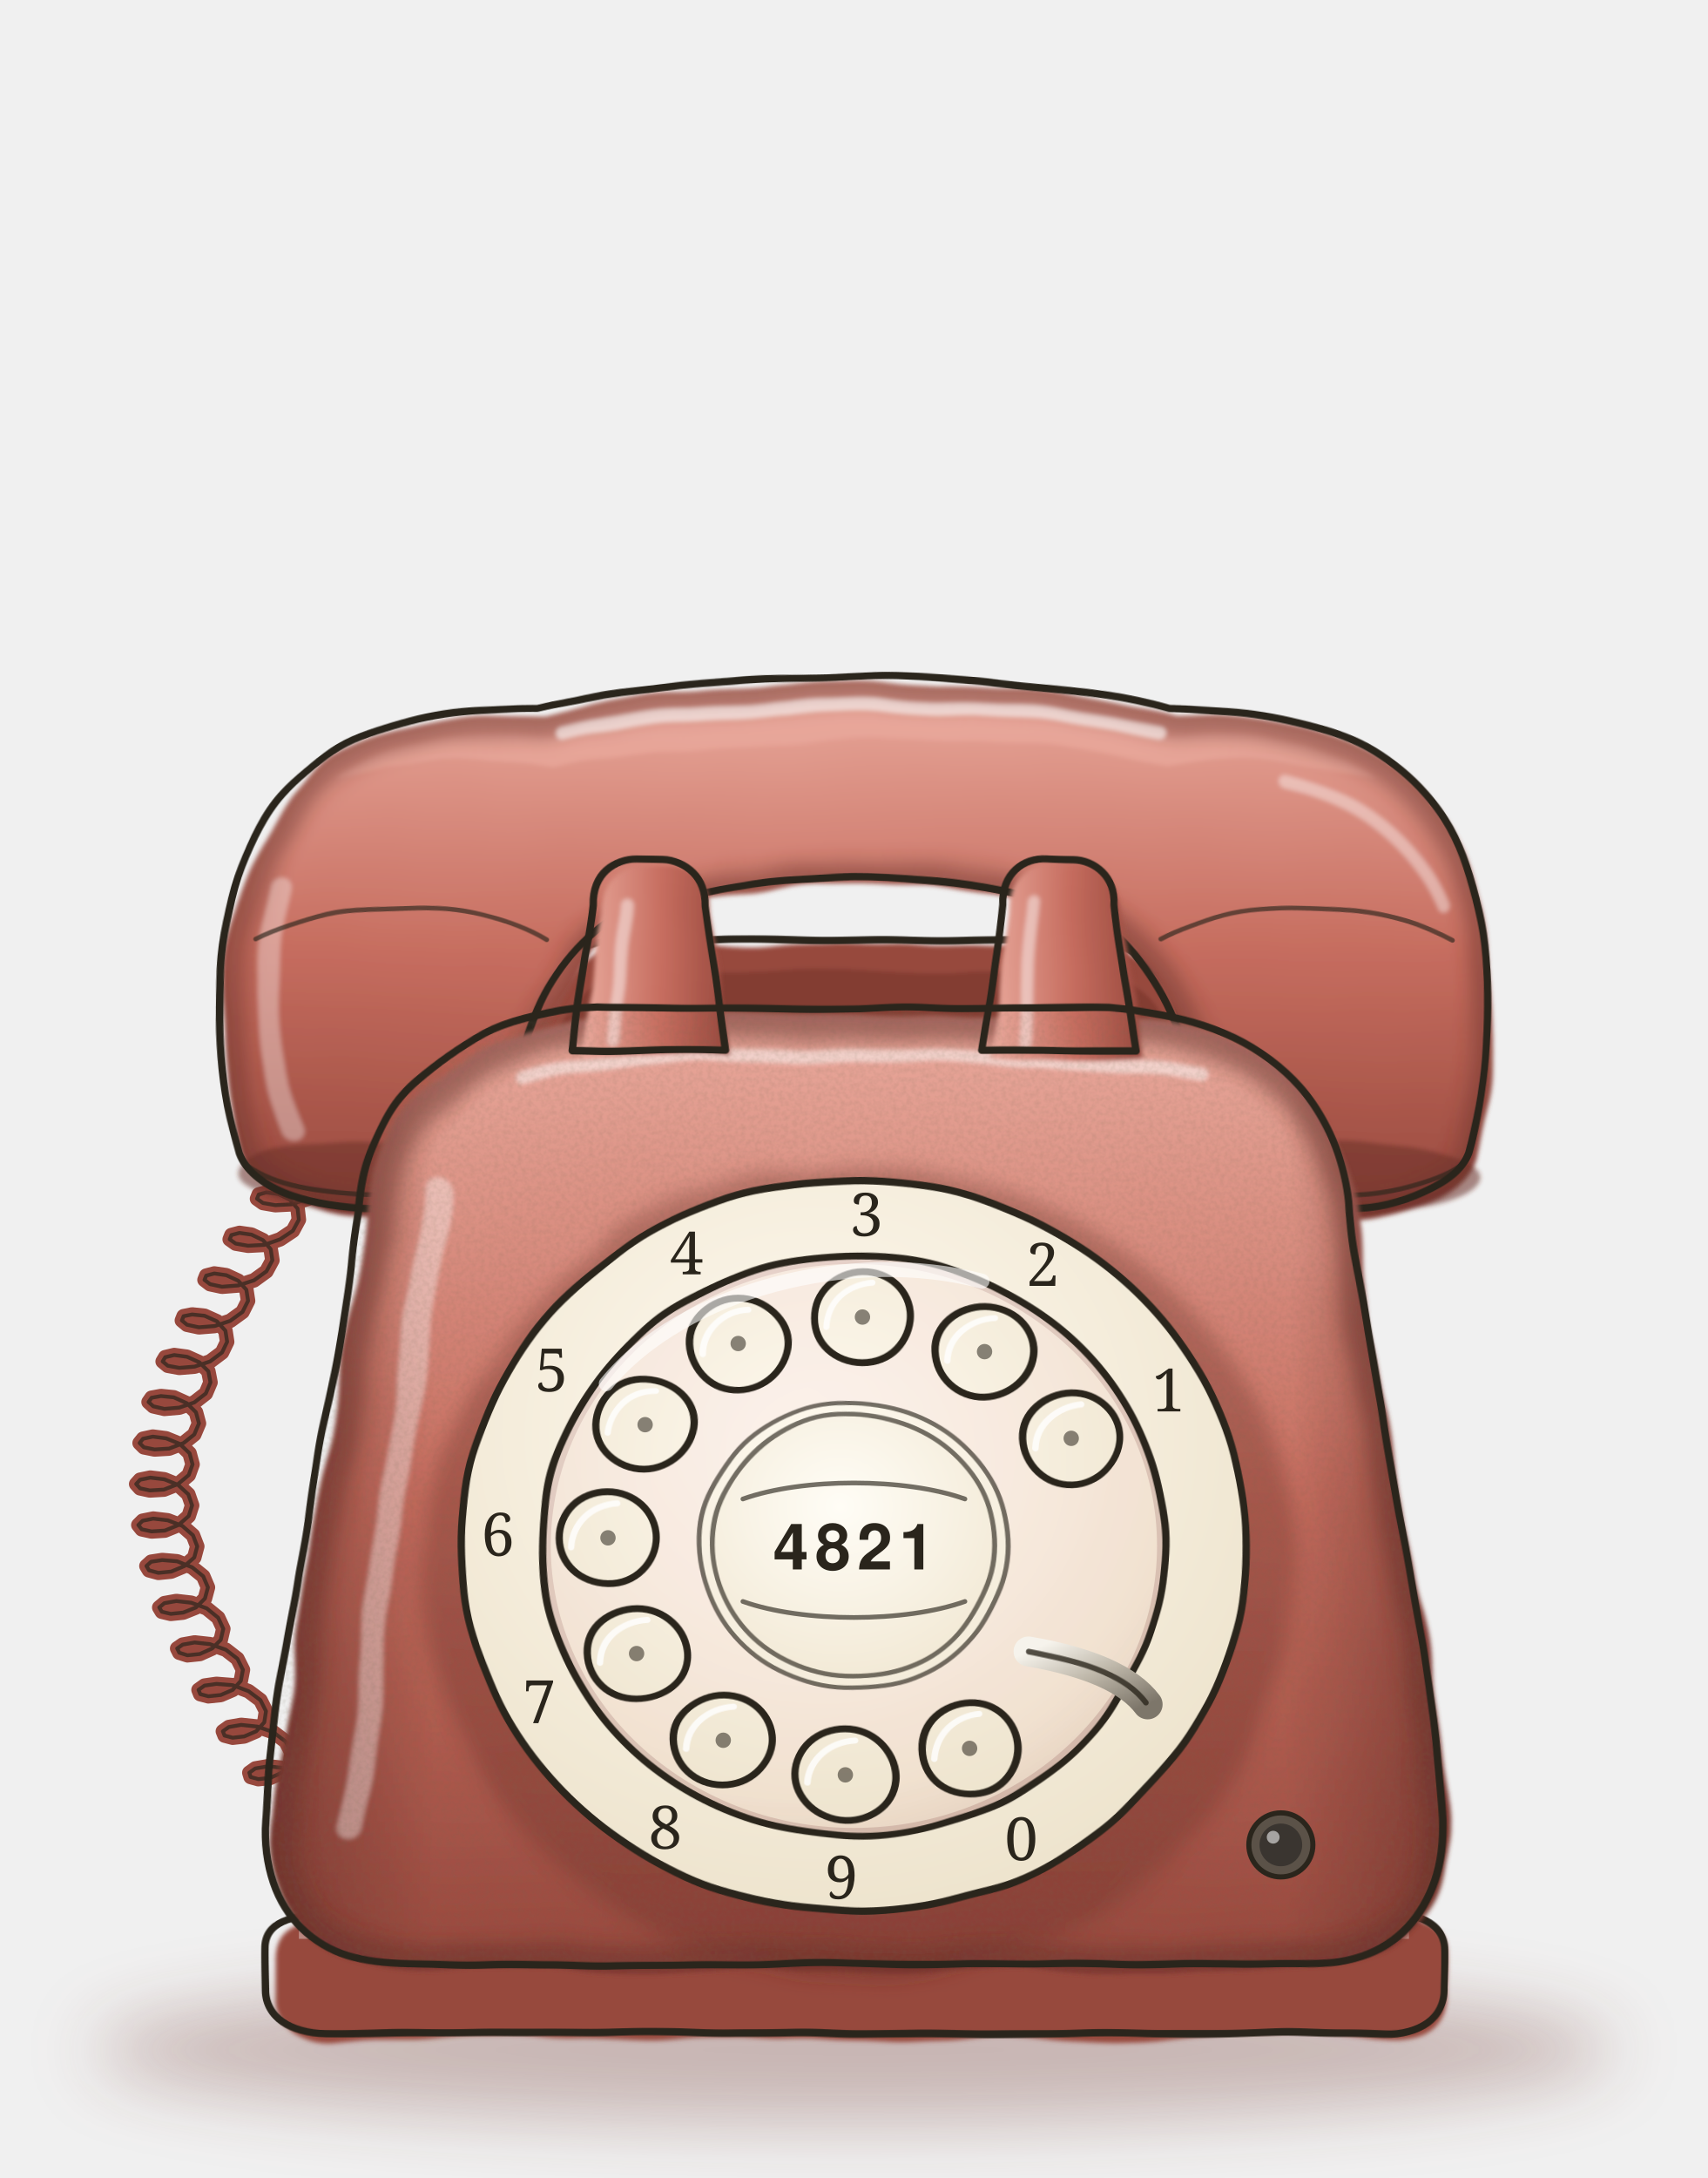
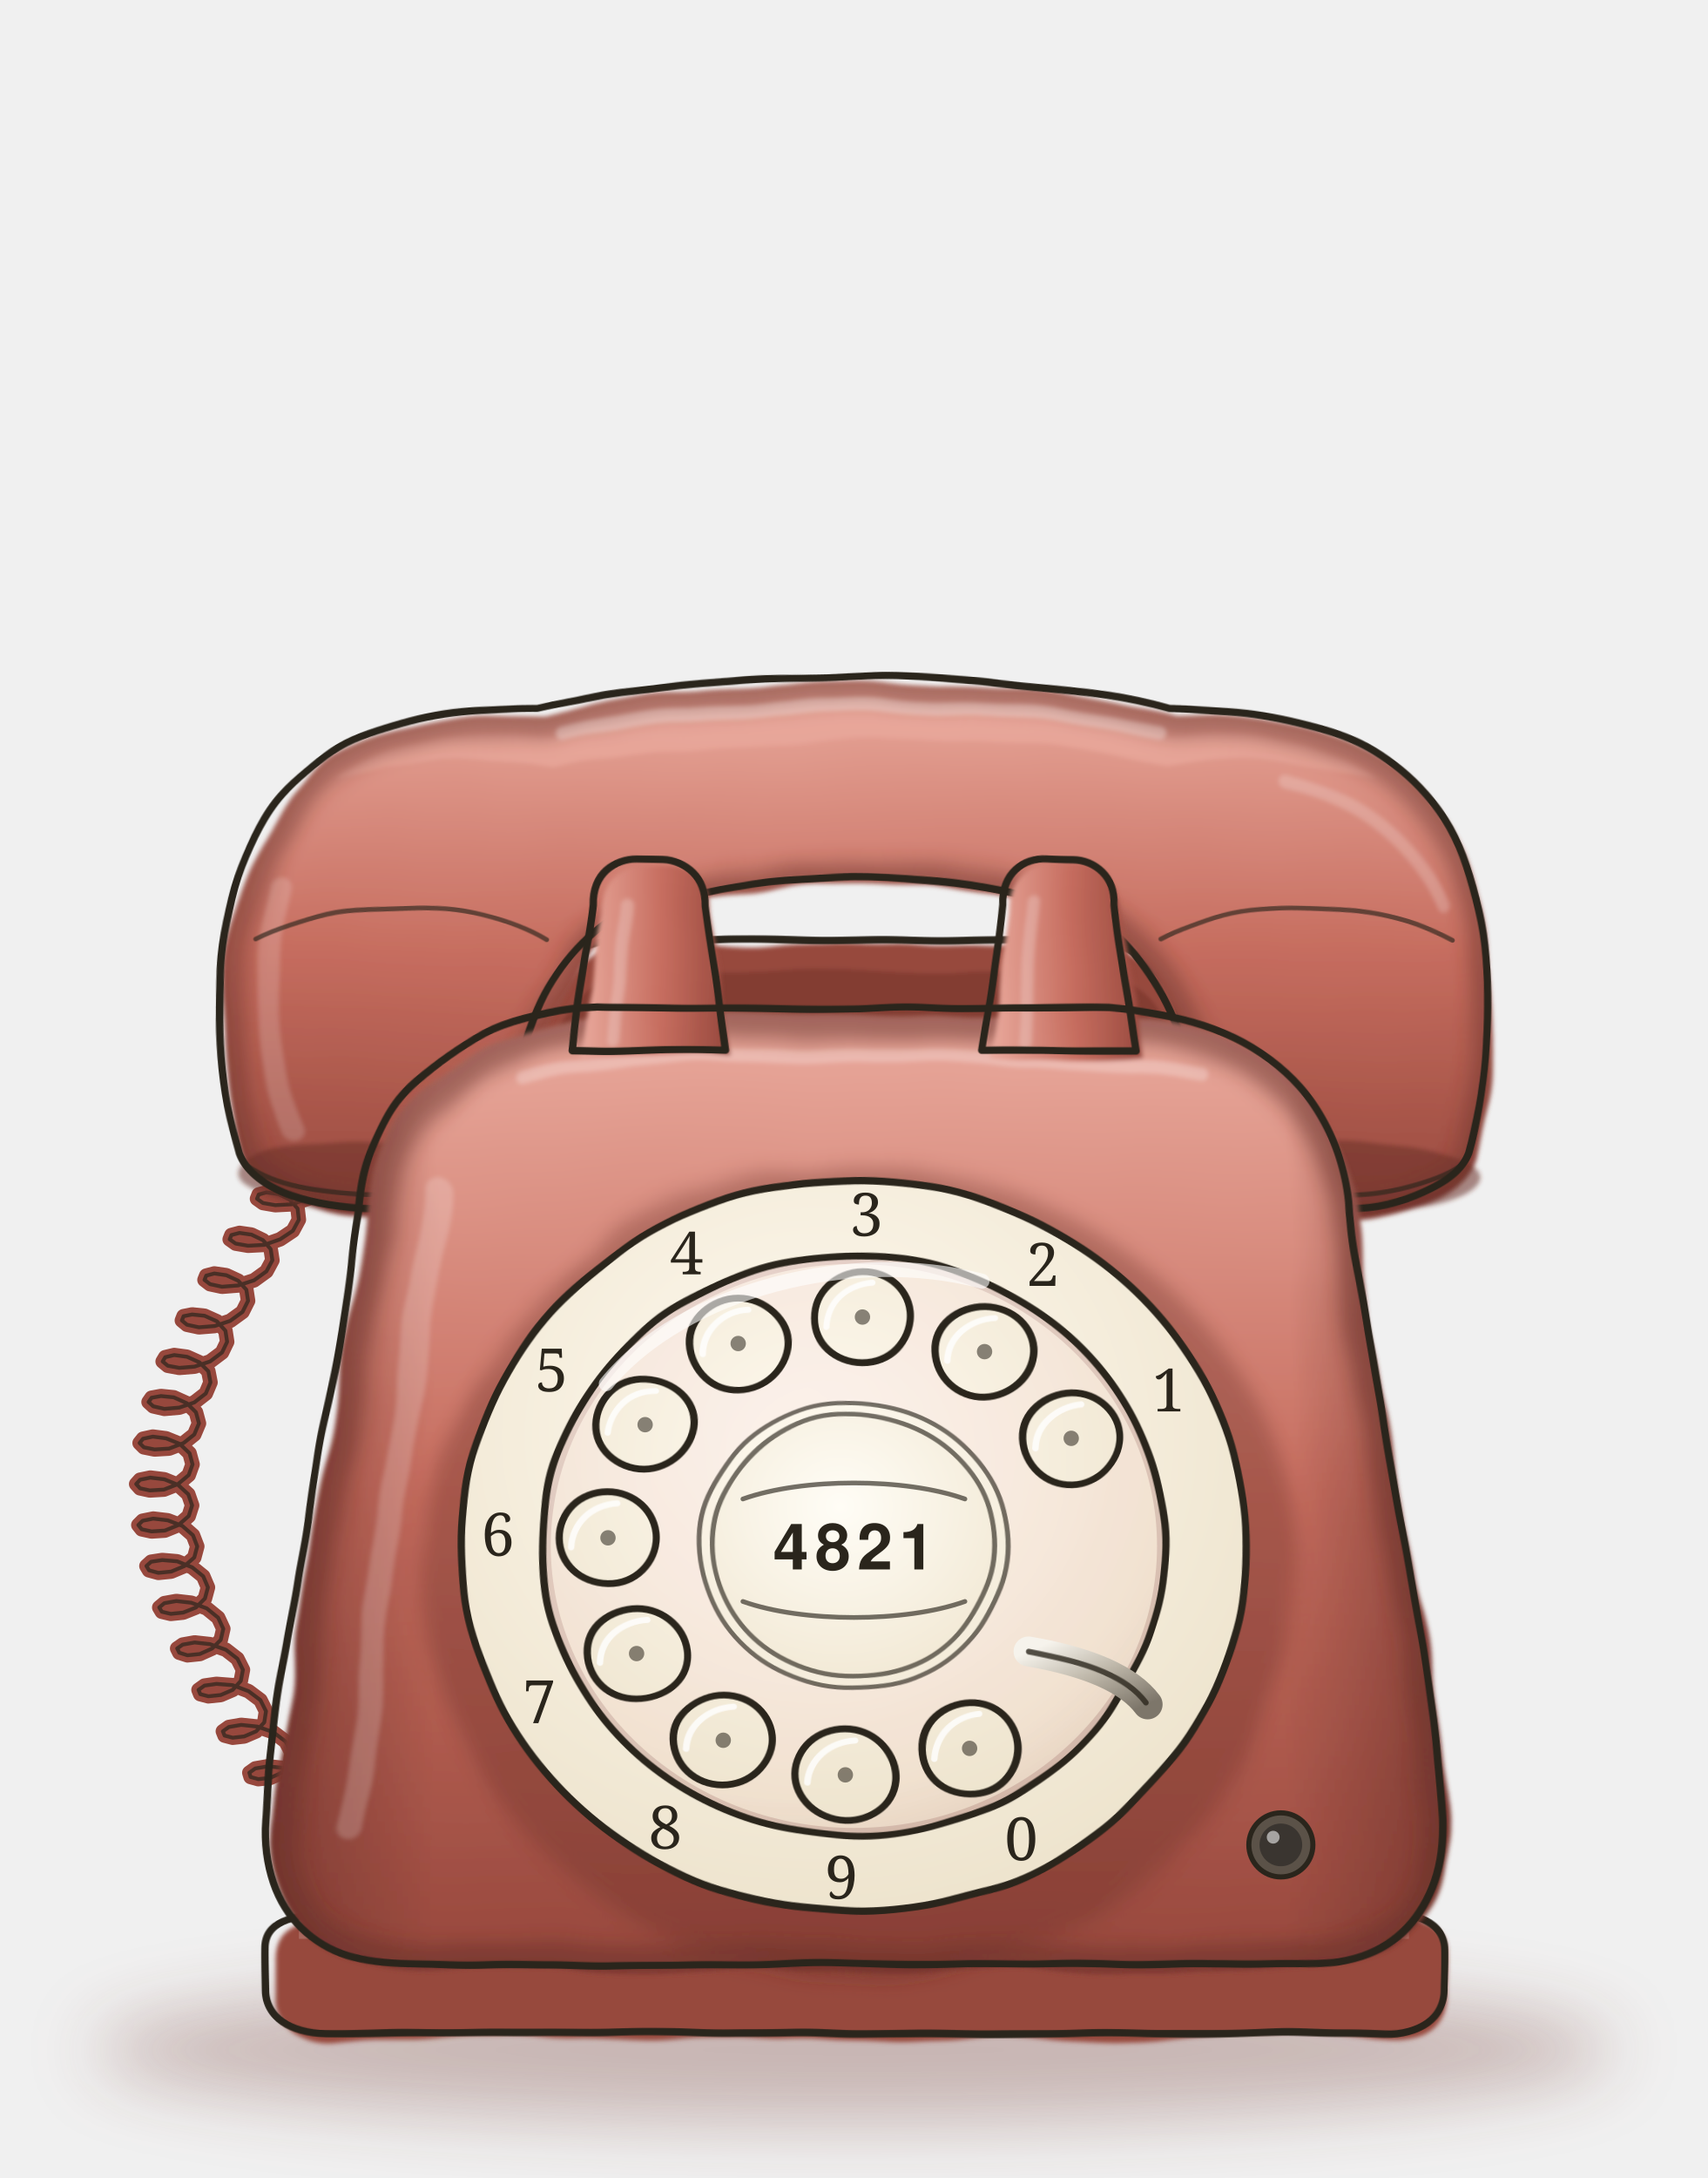
<svg xmlns="http://www.w3.org/2000/svg" class="tl-rotary__svg" viewBox="0 -70 400 510" width="400" height="510">
  <defs>
    <filter id="tlp-wobble" x="-5%" y="-5%" width="110%" height="110%">
      <feTurbulence type="fractalNoise" baseFrequency="0.035" numOctaves="2" seed="4" />
      <feDisplacementMap in="SourceGraphic" scale="1.6" />
    </filter>
    <filter id="tlp-wash" x="-10%" y="-10%" width="120%" height="120%">
      <feTurbulence type="fractalNoise" baseFrequency="0.022" numOctaves="3" seed="9" result="n" />
      <feDisplacementMap in="SourceGraphic" in2="n" scale="5" />
      <feGaussianBlur stdDeviation="0.5" />
    </filter>
    <filter id="tlp-grain" x="0" y="0" width="100%" height="100%">
      <feTurbulence type="fractalNoise" baseFrequency="0.9" numOctaves="2" seed="3" />
      <feColorMatrix values="0 0 0 0 0.16  0 0 0 0 0.13  0 0 0 0 0.08  0 0 0 -1.6 1.05" />
      <feComposite in2="SourceGraphic" operator="in" />
    </filter>
    <filter id="tlp-edge" x="-5%" y="-5%" width="110%" height="110%">
      <feGaussianBlur stdDeviation="2.2" />
    </filter>
    <filter id="tlp-soft" x="-30%" y="-60%" width="160%" height="220%">
      <feGaussianBlur stdDeviation="8" />
    </filter>
    <linearGradient id="tlp-body" x1="0" y1="0" x2="0" y2="1">
      <stop offset="0" style="stop-color:#e9a99c" />
      <stop offset=".5" style="stop-color:#c66d5f" />
      <stop offset="1" style="stop-color:#97483d" />
    </linearGradient>
    <linearGradient id="tlp-side" x1="0" y1="0" x2="1" y2="0">
      <stop offset="0" style="stop-color:#6a2f28" stop-opacity=".6" />
      <stop offset=".14" style="stop-color:#6a2f28" stop-opacity="0" />
      <stop offset=".86" style="stop-color:#6a2f28" stop-opacity="0" />
      <stop offset="1" style="stop-color:#6a2f28" stop-opacity=".65" />
    </linearGradient>
    <linearGradient id="tlp-deck" x1="0" y1="0" x2="0" y2="1">
      <stop offset="0" style="stop-color:#e9a99c" />
      <stop offset="1" style="stop-color:#c66d5f" />
    </linearGradient>
    <linearGradient id="tlp-post" x1="0" y1="0" x2="1" y2="0">
      <stop offset="0" style="stop-color:#e9a99c" />
      <stop offset=".55" style="stop-color:#c66d5f" />
      <stop offset="1" style="stop-color:#97483d" />
    </linearGradient>
    <linearGradient id="tlp-hand" x1="0" y1="0" x2="0" y2="1">
      <stop offset="0" style="stop-color:#e9a99c" />
      <stop offset=".5" style="stop-color:#c66d5f" />
      <stop offset="1" style="stop-color:#97483d" />
    </linearGradient>
    <linearGradient id="tlp-cup" x1="0" y1="0" x2="0" y2="1">
      <stop offset="0" style="stop-color:#e9a99c" />
      <stop offset=".35" style="stop-color:#c66d5f" />
      <stop offset="1" style="stop-color:#97483d" />
    </linearGradient>
    <radialGradient id="tlp-plate" cx=".45" cy=".35" r=".8">
      <stop offset="0" stop-color="#fffaf0" />
      <stop offset="1" stop-color="#eadfc6" />
    </radialGradient>
    <radialGradient id="tlp-card" cx=".45" cy=".35" r=".75">
      <stop offset="0" stop-color="#fffdf6" />
      <stop offset="1" stop-color="#f1e7d2" />
    </radialGradient>
    <radialGradient id="tlp-wheelfill" cx=".4" cy=".3" r=".9">
      <stop offset="0" stop-color="#ffffff" stop-opacity=".55" />
      <stop offset=".7" stop-color="#ffffff" stop-opacity=".14" />
      <stop offset="1" style="stop-color:#6a2f28" stop-opacity=".3" />
    </radialGradient>
    <linearGradient id="tlp-metal" x1="0" y1="0" x2="1" y2="1">
      <stop offset="0" stop-color="#f6f3ec" />
      <stop offset=".5" stop-color="#bdb6a8" />
      <stop offset="1" stop-color="#7d766a" />
    </linearGradient>
    <clipPath id="tlp-faceclip">
      <path d="M84 214 C86 184 108 168 140 166 L260 166 C292 168 314 184 316 214 C322 262 336 318 338 356 C339 378 326 390 304 390 L96 390 C74 390 61 378 62 356 C64 318 78 262 84 214 Z" />
    </clipPath>
    <clipPath id="tlp-handclip">
      <path d="M56 200 C48 172 50 134 66 116 C80 100 102 96 126 96 C162 86 238 86 274 96 C298 96 320 100 334 116 C350 134 352 172 344 200 C338 216 294 218 284 202 C280 180 274 158 258 146 C228 132 172 132 142 146 C126 158 120 180 116 202 C106 218 62 216 56 200 Z" />
    </clipPath>
  </defs>
  <g class="tlp-deck">
    <ellipse cx="200" cy="410" rx="178" ry="17" style="fill:#6a2f28" opacity=".3" filter="url(#tlp-soft)" />
    <g filter="url(#tlp-wash)" transform="translate(1.5 1.5)">
      <path d="M122 180 C122 162 130 152 144 150 L256 150 C270 152 278 162 278 180 Z" style="fill:#97483d" />
      <path d="M126 182 C126 168 132 158 144 156 L256 156 C268 158 274 168 274 182 Z" style="fill:#6a2f28" opacity=".45" />
    </g>
    <g filter="url(#tlp-wobble)">
      <path d="M122 180 C122 162 130 152 144 150 L256 150 C270 152 278 162 278 180 Z" fill="none" stroke="#2a251c" stroke-width="1.7" stroke-linecap="round" stroke-linejoin="round" />
    </g>
  </g>
  <g class="tlp-cord">
    <path class="tlp-cord-color" d="M74.5 350.1 L73.1 347.5 L70.2 345.3 L66.5 344.0 L62.7 343.6 L59.8 344.1 L58.4 345.1 L58.7 346.1 L60.5 346.6 L63.3 346.3 L66.0 345.1 L67.9 343.0 L68.3 340.4 L66.9 337.8 L64.0 335.6 L60.3 334.3 L56.5 333.9 L53.6 334.4 L52.2 335.4 L52.6 336.4 L54.5 336.9 L57.2 336.6 L60.0 335.4 L61.9 333.3 L62.3 330.7 L61.0 328.1 L58.2 326.0 L54.5 324.6 L50.7 324.3 L47.9 324.7 L46.5 325.7 L46.9 326.7 L48.8 327.2 L51.7 326.9 L54.5 325.7 L56.4 323.6 L56.9 321.0 L55.6 318.4 L52.9 316.3 L49.2 315.0 L45.6 314.6 L42.8 315.1 L41.5 316.0 L42.0 317.0 L43.9 317.6 L46.8 317.3 L49.7 316.0 L51.7 314.0 L52.3 311.4 L51.1 308.8 L48.4 306.6 L44.8 305.3 L41.3 304.9 L38.5 305.4 L37.3 306.4 L37.9 307.4 L40.0 307.9 L42.9 307.6 L45.9 306.4 L48.0 304.3 L48.7 301.7 L47.6 299.1 L45.0 297.0 L41.5 295.6 L38.0 295.3 L35.4 295.7 L34.3 296.7 L34.9 297.7 L37.1 298.3 L40.1 298.0 L43.2 296.7 L45.5 294.7 L46.2 292.1 L45.2 289.5 L42.7 287.3 L39.3 286.0 L35.9 285.6 L33.4 286.1 L32.4 287.1 L33.2 288.1 L35.5 288.6 L38.6 288.4 L41.8 287.1 L44.2 285.0 L45.0 282.5 L44.1 279.9 L41.7 277.7 L38.5 276.4 L35.2 276.0 L32.8 276.5 L31.9 277.5 L32.8 278.5 L35.1 279.0 L38.4 278.8 L41.7 277.5 L44.2 275.4 L45.1 272.9 L44.4 270.3 L42.1 268.1 L38.9 266.8 L35.8 266.4 L33.5 266.9 L32.7 267.9 L33.7 268.9 L36.2 269.4 L39.6 269.2 L43.0 267.9 L45.5 265.9 L46.6 263.3 L45.9 260.7 L43.8 258.6 L40.7 257.2 L37.7 256.9 L35.5 257.3 L34.8 258.3 L35.9 259.3 L38.5 259.9 L42.0 259.6 L45.5 258.4 L48.2 256.3 L49.3 253.7 L48.8 251.1 L46.7 249.0 L43.8 247.7 L40.8 247.3 L38.7 247.8 L38.1 248.8 L39.3 249.8 L42.0 250.3 L45.6 250.0 L49.2 248.8 L52.0 246.7 L53.2 244.2 L52.8 241.6 L50.8 239.4 L47.9 238.1 L45.0 237.8 L43.0 238.2 L42.6 239.2 L43.8 240.2 L46.6 240.8 L50.3 240.5 L53.9 239.3 L56.8 237.2 L58.1 234.6 L57.7 232.0 L55.8 229.9 L53.0 228.6 L50.2 228.2 L48.3 228.7 L47.9 229.7 L49.2 230.7 L52.0 231.3 L55.8 231.0 L59.5 229.8 L62.4 227.7 L63.8 225.1 L63.4 222.5 L61.6 220.4 L58.9 219.1 L56.1 218.7 L54.2 219.2 L53.8 220.2 L55.2 221.2 L58.1 221.7 L61.9 221.5 L65.6 220.2 L68.6 218.2 L70.0 215.6 L69.7 213.0 L67.9 210.9 L65.2 209.6 L62.4 209.2 L60.6 209.7 L60.2 210.7 L61.6 211.7 L64.5 212.2 L68.3 212.0 L72.1 210.7 L75.1 208.7 L76.5 206.1" fill="none" style="stroke:#97483d" stroke-width="3.4" stroke-linecap="round" stroke-linejoin="round" />
    <path class="tlp-cord-ink" d="M74.5 350.1 L73.1 347.5 L70.2 345.3 L66.5 344.0 L62.7 343.6 L59.8 344.1 L58.4 345.1 L58.7 346.1 L60.5 346.6 L63.3 346.3 L66.0 345.1 L67.9 343.0 L68.3 340.4 L66.9 337.8 L64.0 335.6 L60.3 334.3 L56.5 333.9 L53.6 334.4 L52.2 335.4 L52.6 336.4 L54.5 336.9 L57.2 336.6 L60.0 335.4 L61.9 333.3 L62.3 330.7 L61.0 328.1 L58.2 326.0 L54.5 324.6 L50.7 324.3 L47.9 324.7 L46.5 325.7 L46.9 326.7 L48.8 327.2 L51.7 326.9 L54.5 325.7 L56.4 323.6 L56.9 321.0 L55.6 318.4 L52.9 316.3 L49.2 315.0 L45.6 314.6 L42.8 315.1 L41.5 316.0 L42.0 317.0 L43.9 317.6 L46.8 317.3 L49.7 316.0 L51.7 314.0 L52.3 311.4 L51.1 308.8 L48.4 306.6 L44.8 305.3 L41.3 304.9 L38.5 305.4 L37.3 306.4 L37.9 307.4 L40.0 307.9 L42.9 307.6 L45.9 306.4 L48.0 304.3 L48.7 301.7 L47.6 299.1 L45.0 297.0 L41.5 295.6 L38.0 295.3 L35.4 295.7 L34.3 296.7 L34.9 297.7 L37.1 298.3 L40.1 298.0 L43.2 296.7 L45.5 294.7 L46.2 292.1 L45.2 289.5 L42.7 287.3 L39.3 286.0 L35.9 285.6 L33.4 286.1 L32.4 287.1 L33.2 288.1 L35.5 288.6 L38.6 288.4 L41.8 287.1 L44.2 285.0 L45.0 282.5 L44.1 279.9 L41.7 277.7 L38.5 276.4 L35.2 276.0 L32.8 276.5 L31.9 277.5 L32.8 278.5 L35.1 279.0 L38.4 278.8 L41.7 277.5 L44.2 275.4 L45.1 272.9 L44.4 270.3 L42.1 268.1 L38.9 266.8 L35.8 266.4 L33.5 266.9 L32.7 267.9 L33.7 268.9 L36.2 269.4 L39.6 269.2 L43.0 267.9 L45.5 265.9 L46.6 263.3 L45.9 260.7 L43.8 258.6 L40.7 257.2 L37.7 256.9 L35.5 257.3 L34.8 258.3 L35.9 259.3 L38.5 259.9 L42.0 259.6 L45.5 258.4 L48.2 256.3 L49.3 253.7 L48.8 251.1 L46.7 249.0 L43.8 247.7 L40.8 247.3 L38.7 247.8 L38.1 248.8 L39.3 249.8 L42.0 250.3 L45.6 250.0 L49.2 248.8 L52.0 246.7 L53.2 244.2 L52.8 241.6 L50.8 239.4 L47.9 238.1 L45.0 237.8 L43.0 238.2 L42.6 239.2 L43.8 240.2 L46.6 240.8 L50.3 240.5 L53.9 239.3 L56.8 237.2 L58.1 234.6 L57.7 232.0 L55.8 229.9 L53.0 228.6 L50.2 228.2 L48.3 228.7 L47.9 229.7 L49.2 230.7 L52.0 231.3 L55.8 231.0 L59.5 229.8 L62.4 227.7 L63.8 225.1 L63.4 222.5 L61.6 220.4 L58.9 219.1 L56.1 218.7 L54.2 219.2 L53.8 220.2 L55.2 221.2 L58.1 221.7 L61.9 221.5 L65.6 220.2 L68.6 218.2 L70.0 215.6 L69.7 213.0 L67.9 210.9 L65.2 209.6 L62.4 209.2 L60.6 209.7 L60.2 210.7 L61.6 211.7 L64.5 212.2 L68.3 212.0 L72.1 210.7 L75.1 208.7 L76.5 206.1" fill="none" stroke="#2a251c" stroke-width=".9" stroke-linecap="round" stroke-linejoin="round" opacity=".7" />
  </g>
  <g class="tlp-handset">
    <g filter="url(#tlp-wash)" transform="translate(1.5 1.5)">
      <path d="M56 200 C48 172 50 134 66 116 C80 100 102 96 126 96 C162 86 238 86 274 96 C298 96 320 100 334 116 C350 134 352 172 344 200 C338 216 294 218 284 202 C280 180 274 158 258 146 C228 132 172 132 142 146 C126 158 120 180 116 202 C106 218 62 216 56 200 Z" fill="url(#tlp-hand)" />
      <path d="M78 112 C92 102 110 100 128 101 C164 92 236 92 272 101 C290 100 308 102 322 112 C300 106 284 106 272 108 C236 100 164 100 128 108 C116 106 100 106 78 112 Z" style="fill:#e9a99c" opacity=".7" />
      <g clip-path="url(#tlp-handclip)">
        <path d="M56 200 C48 172 50 134 66 116 C80 100 102 96 126 96 C162 86 238 86 274 96 C298 96 320 100 334 116 C350 134 352 172 344 200 C338 216 294 218 284 202 C280 180 274 158 258 146 C228 132 172 132 142 146 C126 158 120 180 116 202 C106 218 62 216 56 200 Z" fill="none" style="stroke:#6a2f28" stroke-opacity=".5" stroke-width="10" filter="url(#tlp-edge)" />
      </g>
-       <path d="M64 136 C60 158 62 178 68 194" fill="none" stroke="#ffffff" stroke-opacity=".35" stroke-width="5" stroke-linecap="round" />
-       <path d="M300 112 C318 116 330 126 336 140" fill="none" stroke="#ffffff" stroke-opacity=".4" stroke-width="3" stroke-linecap="round" />
-       <path d="M130 100 C168 92 232 92 270 100" fill="none" stroke="#ffffff" stroke-opacity=".6" stroke-width="3" stroke-linecap="round" />
+       <path d="M64 136 C60 158 62 178 68 194" fill="none" stroke="#ffffff" stroke-opacity="0.17" stroke-width="5" stroke-linecap="round" />
+       <path d="M300 112 C318 116 330 126 336 140" fill="none" stroke="#ffffff" stroke-opacity="0.20" stroke-width="3" stroke-linecap="round" />
+       <path d="M130 100 C168 92 232 92 270 100" fill="none" stroke="#ffffff" stroke-opacity="0.30" stroke-width="3" stroke-linecap="round" />
      <ellipse cx="86" cy="204" rx="31" ry="8" style="fill:#6a2f28" opacity=".55" />
      <ellipse cx="314" cy="204" rx="31" ry="8" style="fill:#6a2f28" opacity=".55" />
    </g>
    <g filter="url(#tlp-wobble)">
      <path d="M56 200 C48 172 50 134 66 116 C80 100 102 96 126 96 C162 86 238 86 274 96 C298 96 320 100 334 116 C350 134 352 172 344 200 C338 216 294 218 284 202 C280 180 274 158 258 146 C228 132 172 132 142 146 C126 158 120 180 116 202 C106 218 62 216 56 200 Z" fill="none" stroke="#2a251c" stroke-width="1.7" stroke-linecap="round" stroke-linejoin="round" />
      <path d="M58 203 C70 212 102 212 114 203" fill="none" stroke="#2a251c" stroke-width="1.1" stroke-linecap="round" stroke-linejoin="round" opacity=".65" />
      <path d="M286 203 C298 212 330 212 342 203" fill="none" stroke="#2a251c" stroke-width="1.1" stroke-linecap="round" stroke-linejoin="round" opacity=".65" />
      <path d="M60 150 C80 140 112 140 128 150" fill="none" stroke="#2a251c" stroke-width="1.1" stroke-linecap="round" stroke-linejoin="round" opacity=".65" />
      <path d="M272 150 C288 140 320 140 340 150" fill="none" stroke="#2a251c" stroke-width="1.1" stroke-linecap="round" stroke-linejoin="round" opacity=".65" />
    </g>
  </g>
  <g class="tlp-base">
    <g filter="url(#tlp-wash)" transform="translate(1.5 1.5)">
      <path d="M62 386 C62 380 68 378 76 378 L324 378 C332 378 338 380 338 386 L338 396 C338 402 332 406 324 406 L76 406 C68 406 62 402 62 396 Z" style="fill:#97483d" />
    </g>
    <g filter="url(#tlp-wobble)">
      <path d="M62 386 C62 380 68 378 76 378 L324 378 C332 378 338 380 338 386 L338 396 C338 402 332 406 324 406 L76 406 C68 406 62 402 62 396 Z" fill="none" stroke="#2a251c" stroke-width="1.7" stroke-linecap="round" stroke-linejoin="round" />
    </g>
-     <path d="M70 383 L330 383" stroke="#ffffff" stroke-opacity=".35" stroke-width="2" fill="none" />
+     <path d="M70 383 L330 383" stroke="#ffffff" stroke-opacity="0.17" stroke-width="2" fill="none" />
    <g filter="url(#tlp-wash)" transform="translate(1.5 1.5)">
      <path d="M84 214 C86 184 108 168 140 166 L260 166 C292 168 314 184 316 214 C322 262 336 318 338 356 C339 378 326 390 304 390 L96 390 C74 390 61 378 62 356 C64 318 78 262 84 214 Z" fill="url(#tlp-body)" />
      <path d="M84 214 C86 184 108 168 140 166 L260 166 C292 168 314 184 316 214 C322 262 336 318 338 356 C339 378 326 390 304 390 L96 390 C74 390 61 378 62 356 C64 318 78 262 84 214 Z" fill="url(#tlp-side)" />
      <g clip-path="url(#tlp-faceclip)">
        <path d="M84 214 C86 184 108 168 140 166 L260 166 C292 168 314 184 316 214 C322 262 336 318 338 356 C339 378 326 390 304 390 L96 390 C74 390 61 378 62 356 C64 318 78 262 84 214 Z" fill="none" style="stroke:#6a2f28" stroke-opacity=".55" stroke-width="12" filter="url(#tlp-edge)" />
      </g>
-       <path d="M100 206 C96 250 86 306 80 356" fill="none" stroke="#ffffff" stroke-opacity=".38" stroke-width="6" stroke-linecap="round" />
-       <path d="M120 180 C150 174 250 174 280 180" fill="none" stroke="#ffffff" stroke-opacity=".5" stroke-width="3" stroke-linecap="round" />
+       <path d="M100 206 C96 250 86 306 80 356" fill="none" stroke="#ffffff" stroke-opacity="0.19" stroke-width="6" stroke-linecap="round" />
+       <path d="M120 180 C150 174 250 174 280 180" fill="none" stroke="#ffffff" stroke-opacity="0.25" stroke-width="3" stroke-linecap="round" />
      <ellipse cx="200" cy="297" rx="102" ry="94.9" style="fill:#6a2f28" opacity=".35" filter="url(#tlp-edge)" />
      <path d="M134 176 L139 142 C139 135 144 131 149 131 L155 131 C160 131 165 135 165 142 L170 176 Z" fill="url(#tlp-post)" />
-       <path d="M145 140 L142 172" stroke="#ffffff" stroke-opacity=".45" stroke-width="3" stroke-linecap="round" fill="none" />
+       <path d="M145 140 L142 172" stroke="#ffffff" stroke-opacity="0.23" stroke-width="3" stroke-linecap="round" fill="none" />
      <path d="M230 176 L235 142 C235 135 240 131 245 131 L251 131 C256 131 261 135 261 142 L266 176 Z" fill="url(#tlp-post)" />
-       <path d="M241 140 L238 172" stroke="#ffffff" stroke-opacity=".45" stroke-width="3" stroke-linecap="round" fill="none" />
-     </g>
-     <g opacity=".16" filter="url(#tlp-grain)">
-       <path d="M84 214 C86 184 108 168 140 166 L260 166 C292 168 314 184 316 214 C322 262 336 318 338 356 C339 378 326 390 304 390 L96 390 C74 390 61 378 62 356 C64 318 78 262 84 214 Z" fill="#000" />
+       <path d="M241 140 L238 172" stroke="#ffffff" stroke-opacity="0.23" stroke-width="3" stroke-linecap="round" fill="none" />
    </g>
    <g filter="url(#tlp-wobble)">
      <path d="M84 214 C86 184 108 168 140 166 L260 166 C292 168 314 184 316 214 C322 262 336 318 338 356 C339 378 326 390 304 390 L96 390 C74 390 61 378 62 356 C64 318 78 262 84 214 Z" fill="none" stroke="#2a251c" stroke-width="1.7" stroke-linecap="round" stroke-linejoin="round" />
      <path d="M134 176 L139 142 C139 135 144 131 149 131 L155 131 C160 131 165 135 165 142 L170 176 Z" fill="none" stroke="#2a251c" stroke-width="1.7" stroke-linecap="round" stroke-linejoin="round" />
      <path d="M230 176 L235 142 C235 135 240 131 245 131 L251 131 C256 131 261 135 261 142 L266 176 Z" fill="none" stroke="#2a251c" stroke-width="1.7" stroke-linecap="round" stroke-linejoin="round" />
    </g>
    <circle cx="300" cy="362" r="7.5" fill="#5b5248" />
    <circle cx="300" cy="362" r="7.5" fill="none" stroke="#2a251c" stroke-width="1.2" />
    <circle class="tlp-lamp" cx="300" cy="362" r="5" fill="#3a3530" />
    <circle cx="298.2" cy="360.2" r="1.5" fill="#ffffff" opacity=".55" />
    <ellipse cx="200" cy="292" rx="92" ry="85.56" fill="url(#tlp-plate)" />
    <g filter="url(#tlp-wobble)">
      <ellipse cx="200" cy="292" rx="92" ry="85.56" fill="none" stroke="#2a251c" stroke-width="1.7" stroke-linecap="round" stroke-linejoin="round" />
    </g>
    <text x="273.7" y="260.5" text-anchor="middle" font-family="Fraunces, Georgia, serif" font-size="14" font-weight="500" fill="#2a251c">1</text>
    <text x="244.2" y="231.1" text-anchor="middle" font-family="Fraunces, Georgia, serif" font-size="14" font-weight="500" fill="#2a251c">2</text>
    <text x="202.9" y="219.4" text-anchor="middle" font-family="Fraunces, Georgia, serif" font-size="14" font-weight="500" fill="#2a251c">3</text>
    <text x="160.8" y="228.4" text-anchor="middle" font-family="Fraunces, Georgia, serif" font-size="14" font-weight="500" fill="#2a251c">4</text>
    <text x="129.2" y="255.8" text-anchor="middle" font-family="Fraunces, Georgia, serif" font-size="14" font-weight="500" fill="#2a251c">5</text>
    <text x="116.6" y="294.3" text-anchor="middle" font-family="Fraunces, Georgia, serif" font-size="14" font-weight="500" fill="#2a251c">6</text>
    <text x="126.3" y="333.5" text-anchor="middle" font-family="Fraunces, Georgia, serif" font-size="14" font-weight="500" fill="#2a251c">7</text>
    <text x="155.8" y="362.9" text-anchor="middle" font-family="Fraunces, Georgia, serif" font-size="14" font-weight="500" fill="#2a251c">8</text>
    <text x="197.1" y="374.6" text-anchor="middle" font-family="Fraunces, Georgia, serif" font-size="14" font-weight="500" fill="#2a251c">9</text>
    <text x="239.2" y="365.6" text-anchor="middle" font-family="Fraunces, Georgia, serif" font-size="14" font-weight="500" fill="#2a251c">0</text>
  </g>
  <g class="tlp-card">
    <ellipse cx="200" cy="292" rx="73" ry="67.89" style="fill:#6a2f28" opacity=".25" />
    <ellipse cx="200" cy="292" rx="71" ry="66.03" fill="url(#tlp-plate)" />
    <circle cx="250.9" cy="266.8" r="1.8" fill="#2a251c" opacity=".55" />
    <circle cx="230.6" cy="246.5" r="1.8" fill="#2a251c" opacity=".55" />
    <circle cx="202.0" cy="238.4" r="1.8" fill="#2a251c" opacity=".55" />
    <circle cx="172.9" cy="244.6" r="1.8" fill="#2a251c" opacity=".55" />
    <circle cx="151.1" cy="263.6" r="1.8" fill="#2a251c" opacity=".55" />
    <circle cx="142.4" cy="290.1" r="1.8" fill="#2a251c" opacity=".55" />
    <circle cx="149.1" cy="317.2" r="1.8" fill="#2a251c" opacity=".55" />
    <circle cx="169.4" cy="337.5" r="1.8" fill="#2a251c" opacity=".55" />
    <circle cx="198.0" cy="345.6" r="1.8" fill="#2a251c" opacity=".55" />
    <circle cx="227.1" cy="339.4" r="1.8" fill="#2a251c" opacity=".55" />
    <ellipse cx="200" cy="292" rx="33" ry="30.69" fill="url(#tlp-card)" />
    <g filter="url(#tlp-wobble)">
      <ellipse cx="200" cy="292" rx="33" ry="30.69" fill="none" stroke="#2a251c" stroke-width="1.1" stroke-linecap="round" stroke-linejoin="round" opacity=".65" />
    </g>
    <path d="M174 281 C188 276 212 276 226 281" fill="none" stroke="#2a251c" stroke-width="1.1" stroke-linecap="round" stroke-linejoin="round" opacity=".65" />
    <path d="M174 305 C188 310 212 310 226 305" fill="none" stroke="#2a251c" stroke-width="1.1" stroke-linecap="round" stroke-linejoin="round" opacity=".65" />
    <text class="tl-rotary__number" x="200" y="297.5" text-anchor="middle" font-family="Figtree, Helvetica, sans-serif" font-size="15" font-weight="600" letter-spacing="1.5" fill="#2a251c">4821</text>
  </g>
  <g transform="translate(200 292) scale(1 0.93) translate(-200 -292)">
    <g class="tlp-wheel" transform="rotate(0 200 292)">
      <path d="M273 292 A73 73 0 1 1 127 292 A73 73 0 1 1 273 292 Z M236 292 A36 36 0 1 0 164 292 A36 36 0 1 0 236 292 Z M262.4 264.9 a11.5 11.5 0 1 0 -23.0 0 a11.5 11.5 0 1 0 23.0 0 ZM242.1 243.1 a11.5 11.5 0 1 0 -23.0 0 a11.5 11.5 0 1 0 23.0 0 ZM213.5 234.4 a11.5 11.5 0 1 0 -23.0 0 a11.5 11.5 0 1 0 23.0 0 ZM184.4 241.1 a11.5 11.5 0 1 0 -23.0 0 a11.5 11.5 0 1 0 23.0 0 ZM162.6 261.4 a11.5 11.5 0 1 0 -23.0 0 a11.5 11.5 0 1 0 23.0 0 ZM153.9 290.0 a11.5 11.5 0 1 0 -23.0 0 a11.5 11.5 0 1 0 23.0 0 ZM160.6 319.1 a11.5 11.5 0 1 0 -23.0 0 a11.5 11.5 0 1 0 23.0 0 ZM180.9 340.9 a11.5 11.5 0 1 0 -23.0 0 a11.5 11.5 0 1 0 23.0 0 ZM209.5 349.6 a11.5 11.5 0 1 0 -23.0 0 a11.5 11.5 0 1 0 23.0 0 ZM238.6 342.9 a11.5 11.5 0 1 0 -23.0 0 a11.5 11.5 0 1 0 23.0 0 Z" fill-rule="evenodd" fill="url(#tlp-wheelfill)" />
      <path d="M273 292 A73 73 0 1 1 127 292 A73 73 0 1 1 273 292 Z M236 292 A36 36 0 1 0 164 292 A36 36 0 1 0 236 292 Z M262.4 264.9 a11.5 11.5 0 1 0 -23.0 0 a11.5 11.5 0 1 0 23.0 0 ZM242.1 243.1 a11.5 11.5 0 1 0 -23.0 0 a11.5 11.5 0 1 0 23.0 0 ZM213.5 234.4 a11.5 11.5 0 1 0 -23.0 0 a11.5 11.5 0 1 0 23.0 0 ZM184.4 241.1 a11.5 11.5 0 1 0 -23.0 0 a11.5 11.5 0 1 0 23.0 0 ZM162.6 261.4 a11.5 11.5 0 1 0 -23.0 0 a11.5 11.5 0 1 0 23.0 0 ZM153.9 290.0 a11.5 11.5 0 1 0 -23.0 0 a11.5 11.5 0 1 0 23.0 0 ZM160.6 319.1 a11.5 11.5 0 1 0 -23.0 0 a11.5 11.5 0 1 0 23.0 0 ZM180.9 340.9 a11.5 11.5 0 1 0 -23.0 0 a11.5 11.5 0 1 0 23.0 0 ZM209.5 349.6 a11.5 11.5 0 1 0 -23.0 0 a11.5 11.5 0 1 0 23.0 0 ZM238.6 342.9 a11.5 11.5 0 1 0 -23.0 0 a11.5 11.5 0 1 0 23.0 0 Z" fill-rule="evenodd" style="fill:#e9a99c" opacity=".14" />
      <g filter="url(#tlp-wobble)">
        <circle cx="200" cy="292" r="73" fill="none" stroke="#2a251c" stroke-width="1.7" stroke-linecap="round" stroke-linejoin="round" />
        <circle cx="200" cy="292" r="36" fill="none" stroke="#2a251c" stroke-width="1.1" stroke-linecap="round" stroke-linejoin="round" opacity=".65" />
        <circle cx="250.9" cy="264.9" r="11.5" fill="none" stroke="#2a251c" stroke-width="1.7" stroke-linecap="round" stroke-linejoin="round" />
        <path d="M242.3 267.2 A11.5 11.5 0 0 1 253.2 256.3" fill="none" stroke="#ffffff" stroke-opacity=".8" stroke-width="1.5" stroke-linecap="round" />
        <circle cx="230.6" cy="243.1" r="11.5" fill="none" stroke="#2a251c" stroke-width="1.7" stroke-linecap="round" stroke-linejoin="round" />
        <path d="M221.9 245.4 A11.5 11.5 0 0 1 232.9 234.5" fill="none" stroke="#ffffff" stroke-opacity=".8" stroke-width="1.5" stroke-linecap="round" />
        <circle cx="202.0" cy="234.4" r="11.5" fill="none" stroke="#2a251c" stroke-width="1.7" stroke-linecap="round" stroke-linejoin="round" />
        <path d="M193.4 236.7 A11.5 11.5 0 0 1 204.3 225.7" fill="none" stroke="#ffffff" stroke-opacity=".8" stroke-width="1.5" stroke-linecap="round" />
        <circle cx="172.9" cy="241.1" r="11.5" fill="none" stroke="#2a251c" stroke-width="1.7" stroke-linecap="round" stroke-linejoin="round" />
        <path d="M164.3 243.4 A11.5 11.5 0 0 1 175.2 232.5" fill="none" stroke="#ffffff" stroke-opacity=".8" stroke-width="1.5" stroke-linecap="round" />
        <circle cx="151.1" cy="261.4" r="11.5" fill="none" stroke="#2a251c" stroke-width="1.7" stroke-linecap="round" stroke-linejoin="round" />
        <path d="M142.5 263.7 A11.5 11.5 0 0 1 153.4 252.8" fill="none" stroke="#ffffff" stroke-opacity=".8" stroke-width="1.5" stroke-linecap="round" />
        <circle cx="142.4" cy="290.0" r="11.5" fill="none" stroke="#2a251c" stroke-width="1.7" stroke-linecap="round" stroke-linejoin="round" />
        <path d="M133.7 292.3 A11.5 11.5 0 0 1 144.7 281.4" fill="none" stroke="#ffffff" stroke-opacity=".8" stroke-width="1.5" stroke-linecap="round" />
        <circle cx="149.1" cy="319.1" r="11.5" fill="none" stroke="#2a251c" stroke-width="1.7" stroke-linecap="round" stroke-linejoin="round" />
        <path d="M140.5 321.4 A11.5 11.5 0 0 1 151.4 310.4" fill="none" stroke="#ffffff" stroke-opacity=".8" stroke-width="1.5" stroke-linecap="round" />
        <circle cx="169.4" cy="340.9" r="11.5" fill="none" stroke="#2a251c" stroke-width="1.7" stroke-linecap="round" stroke-linejoin="round" />
        <path d="M160.8 343.2 A11.5 11.5 0 0 1 171.7 332.3" fill="none" stroke="#ffffff" stroke-opacity=".8" stroke-width="1.5" stroke-linecap="round" />
        <circle cx="198.0" cy="349.6" r="11.5" fill="none" stroke="#2a251c" stroke-width="1.7" stroke-linecap="round" stroke-linejoin="round" />
        <path d="M189.4 351.9 A11.5 11.5 0 0 1 200.3 341.0" fill="none" stroke="#ffffff" stroke-opacity=".8" stroke-width="1.5" stroke-linecap="round" />
        <circle cx="227.1" cy="342.9" r="11.5" fill="none" stroke="#2a251c" stroke-width="1.7" stroke-linecap="round" stroke-linejoin="round" />
        <path d="M218.4 345.2 A11.5 11.5 0 0 1 229.4 334.3" fill="none" stroke="#ffffff" stroke-opacity=".8" stroke-width="1.5" stroke-linecap="round" />
      </g>
    </g>
  </g>
  <g class="tlp-glare">
    <path d="M142 254 C160 232 200 222 230 230" fill="none" stroke="#ffffff" stroke-opacity=".6" stroke-width="3.5" stroke-linecap="round" />
    <path d="M268.8 329.1 Q262.3 320.4 240.9 316.7" fill="none" stroke="url(#tlp-metal)" stroke-width="7" stroke-linecap="round" />
    <g filter="url(#tlp-wobble)">
      <path d="M268.8 329.1 Q262.3 320.4 240.9 316.7" fill="none" stroke="#2a251c" stroke-width="1.3" stroke-linecap="round" opacity=".8" />
    </g>
  </g>
</svg>
